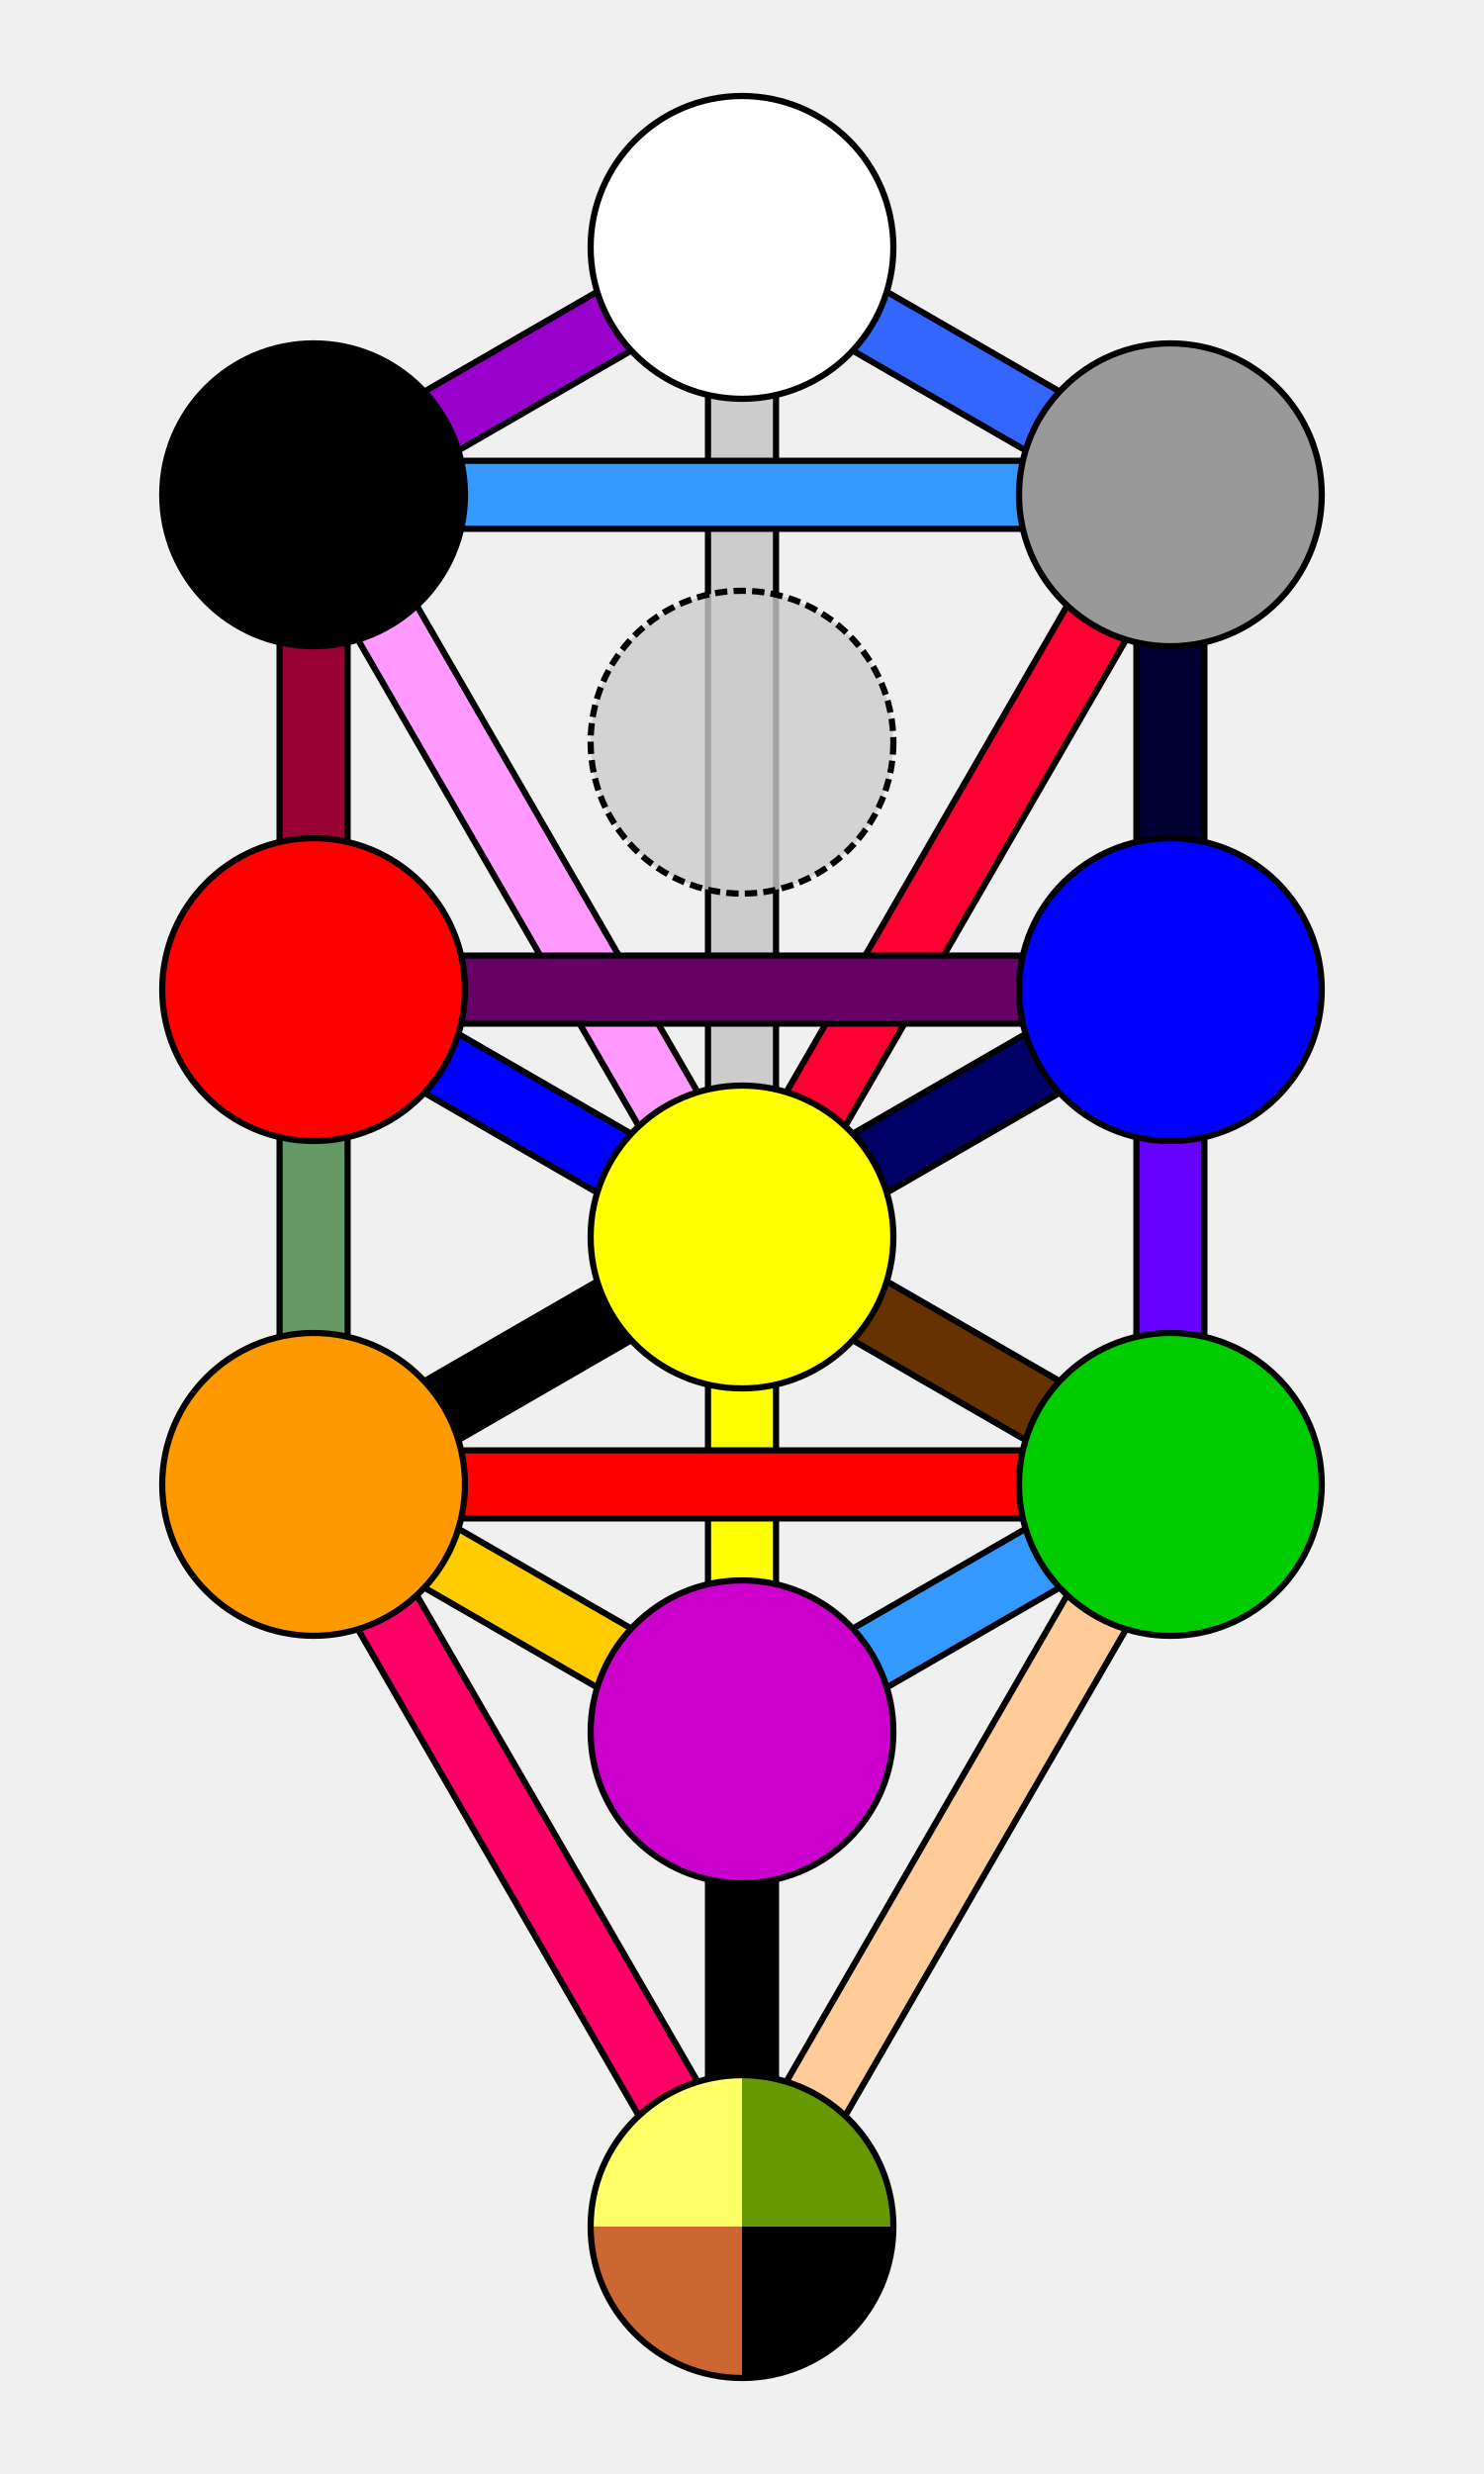
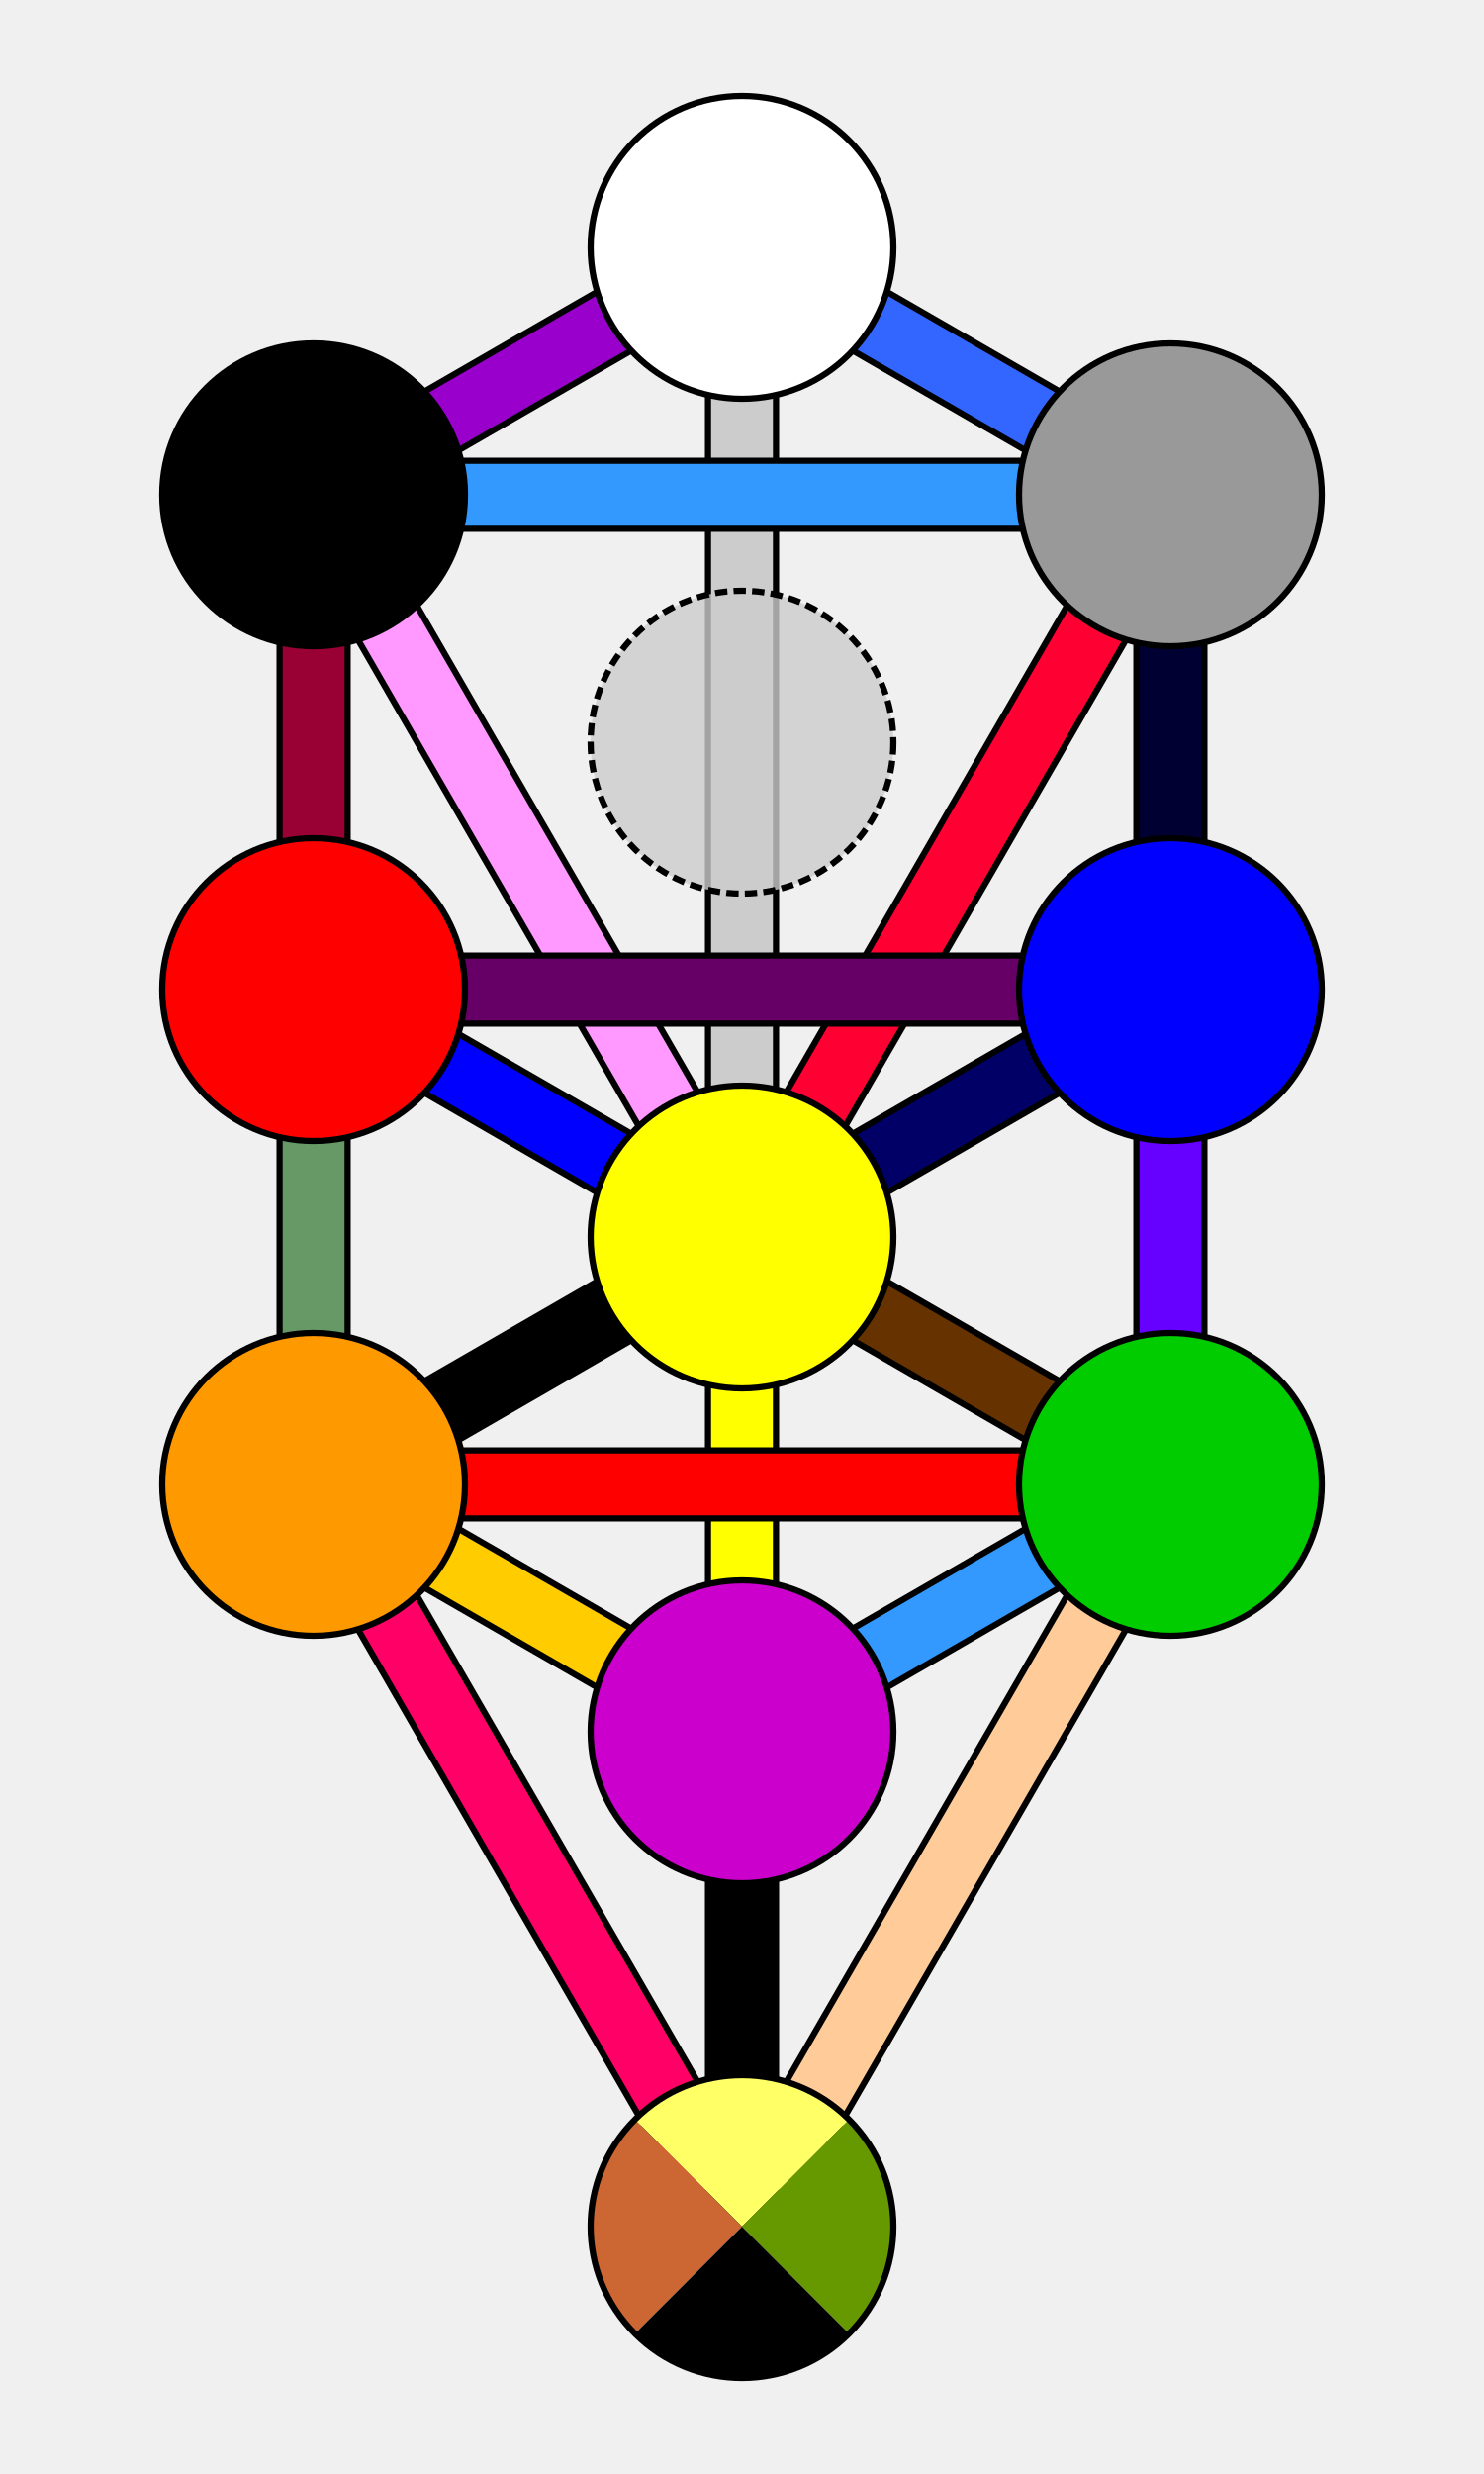
<svg xmlns="http://www.w3.org/2000/svg" version="1.2" width="360" height="600" viewBox="-600 -1000 1200 2000" preserveAspectRatio="xMinYMin meet">
  <style type="text/css">

    #my-rect { fill: blue; }

</style>
  <defs>
    <circle id="sephira" r="122.407">
      </circle>
    <clipPath id="sephClip">
      <use href="#sephira" />
    </clipPath>
    <path id="path-11" fill="none" d="M0,-800 L 346.41,-600" />
    <path id="path-12" fill="none" d="M-346.41,-600 L0,-800" />
    <path id="path-13" fill="none" d="M0,-800 L 0,0" />
    <path id="path-14" fill="none" d="M-346.41,-600 L346.41,-600" />
    <path id="path-15" fill="none" d="M0,0 L346.41,-600" />
    <path id="path-16" fill="none" d="M346.41,-600 L346.41,-200" />
    <path id="path-17" fill="none" d="M-346.41,-600 L0,0" />
    <path id="path-18" fill="none" d="M-346.41,-600 L-346.41,-200" />
    <path id="path-19" fill="none" d="M-346.41,-200 L346.41,-200" />
    <path id="path-20" fill="none" d="M0,0 L346.41,-200" />
    <path id="path-21" fill="none" d="M346.41,-200 L346.41,200" />
    <path id="path-22" fill="none" d="M-346.41,-200 L0,0" />
    <path id="path-23" fill="none" d="M-346.41,-200 L-346.41,200" />
    <path id="path-24" fill="none" d="M0,0 L346.41,200" />
    <path id="path-25" fill="none" d="M0,0 L0,400" />
    <path id="path-26" fill="none" d="M-346.41,200 L0,0" />
    <path id="path-27" fill="none" d="M-346.41,200 L346.41,200" />
    <path id="path-28" fill="none" d="M0,400 L346.41,200" />
    <path id="path-29" fill="none" d="M0,800 L346.41,200" />
    <path id="path-30" fill="none" d="M-346.41,200 L0,400" />
    <path id="path-31" fill="none" d="M-346.41,200 L0,800" />
    <path id="path-32" fill="none" d="M0,400 L0,800" />
  </defs>
  <g>
    <use href="#path-11" stroke="black" stroke-width="60" />
    <use href="#path-11" stroke="#3366ff" stroke-width="50" />
    <use href="#path-12" stroke="black" stroke-width="60" />
    <use href="#path-12" stroke="#9900cc" stroke-width="50" />
    <use href="#path-13" stroke="black" stroke-width="60" />
    <use href="#path-13" stroke="#cccccc" stroke-width="50" />
    <use href="#path-14" stroke="black" stroke-width="60" />
    <use href="#path-14" stroke="#3399ff" stroke-width="50" />
    <use href="#path-15" stroke="black" stroke-width="60" />
    <use href="#path-15" stroke="#ff0033" stroke-width="50" />
    <use href="#path-16" stroke="black" stroke-width="60" />
    <use href="#path-16" stroke="#000033" stroke-width="50" />
    <use href="#path-17" stroke="black" stroke-width="60" />
    <use href="#path-17" stroke="#ff99ff" stroke-width="50" />
    <use href="#path-18" stroke="black" stroke-width="60" />
    <use href="#path-18" stroke="#990033" stroke-width="50" />
    <use href="#path-19" stroke="black" stroke-width="60" />
    <use href="#path-19" stroke="#660066" stroke-width="50" />
    <use href="#path-20" stroke="black" stroke-width="60" />
    <use href="#path-20" stroke="#000066" stroke-width="50" />
    <use href="#path-21" stroke="black" stroke-width="60" />
    <use href="#path-21" stroke="#6600ff" stroke-width="50" />
    <use href="#path-22" stroke="black" stroke-width="60" />
    <use href="#path-22" stroke="#0000ff" stroke-width="50" />
    <use href="#path-23" stroke="black" stroke-width="60" />
    <use href="#path-23" stroke="#669966" stroke-width="50" />
    <use href="#path-24" stroke="black" stroke-width="60" />
    <use href="#path-24" stroke="#663300" stroke-width="50" />
    <use href="#path-25" stroke="black" stroke-width="60" />
    <use href="#path-25" stroke="#ffff00" stroke-width="50" />
    <use href="#path-26" stroke="black" stroke-width="60" />
    <use href="#path-26" stroke="#000000" stroke-width="50" />
    <use href="#path-27" stroke="black" stroke-width="60" />
    <use href="#path-27" stroke="#ff0000" stroke-width="50" />
    <use href="#path-28" stroke="black" stroke-width="60" />
    <use href="#path-28" stroke="#3399ff" stroke-width="50" />
    <use href="#path-29" stroke="black" stroke-width="60" />
    <use href="#path-29" stroke="#ffcc99" stroke-width="50" />
    <use href="#path-30" stroke="black" stroke-width="60" />
    <use href="#path-30" stroke="#ffcc00" stroke-width="50" />
    <use href="#path-31" stroke="black" stroke-width="60" />
    <use href="#path-31" stroke="#ff0066" stroke-width="50" />
    <use href="#path-32" stroke="black" stroke-width="60" />
    <use href="#path-32" stroke="#000000" stroke-width="50" />
  </g>
  <g stroke="black" stroke-width="5">
    <use href="#sephira" fill="#ffffff" x="0" y="-800" />
    <use href="#sephira" fill="#999999" x="346.41" y="-600" />
    <use href="#sephira" fill="#000000" x="-346.41" y="-600" />
    <use href="#sephira" fill="#cccccc" fill-opacity="0.8" x="0" y="-400" stroke-dasharray="10 5" />
    <use href="#sephira" fill="#0000ff" x="346.41" y="-200" />
    <use href="#sephira" fill="#ff0000" x="-346.41" y="-200" />
    <use href="#sephira" fill="#ffff00" x="0" y="0" />
    <use href="#sephira" fill="#00cc00" x="346.41" y="200" />
    <use href="#sephira" fill="#ff9900" x="-346.41" y="200" />
    <use href="#sephira" fill="#cc00cc" x="0" y="400" />
-     <g transform="translate(0,800)">
+     <g transform="translate(0,800) rotate(45)">
      <rect stroke="none" fill="#ffff66" x="-300" y="-300" width="300" height="300" clip-path="url(#sephClip)" />
      <rect stroke="none" fill="#669900" x="0" y="-300" width="300" height="300" clip-path="url(#sephClip)" />
      <rect stroke="none" fill="#cc6633" x="-300" y="0" width="300" height="300" clip-path="url(#sephClip)" />
      <rect stroke="none" fill="#000000" x="0" y="0" width="300" height="300" clip-path="url(#sephClip)" />
      <use href="#sephira" fill="none" />
    </g>
  </g>
</svg>
